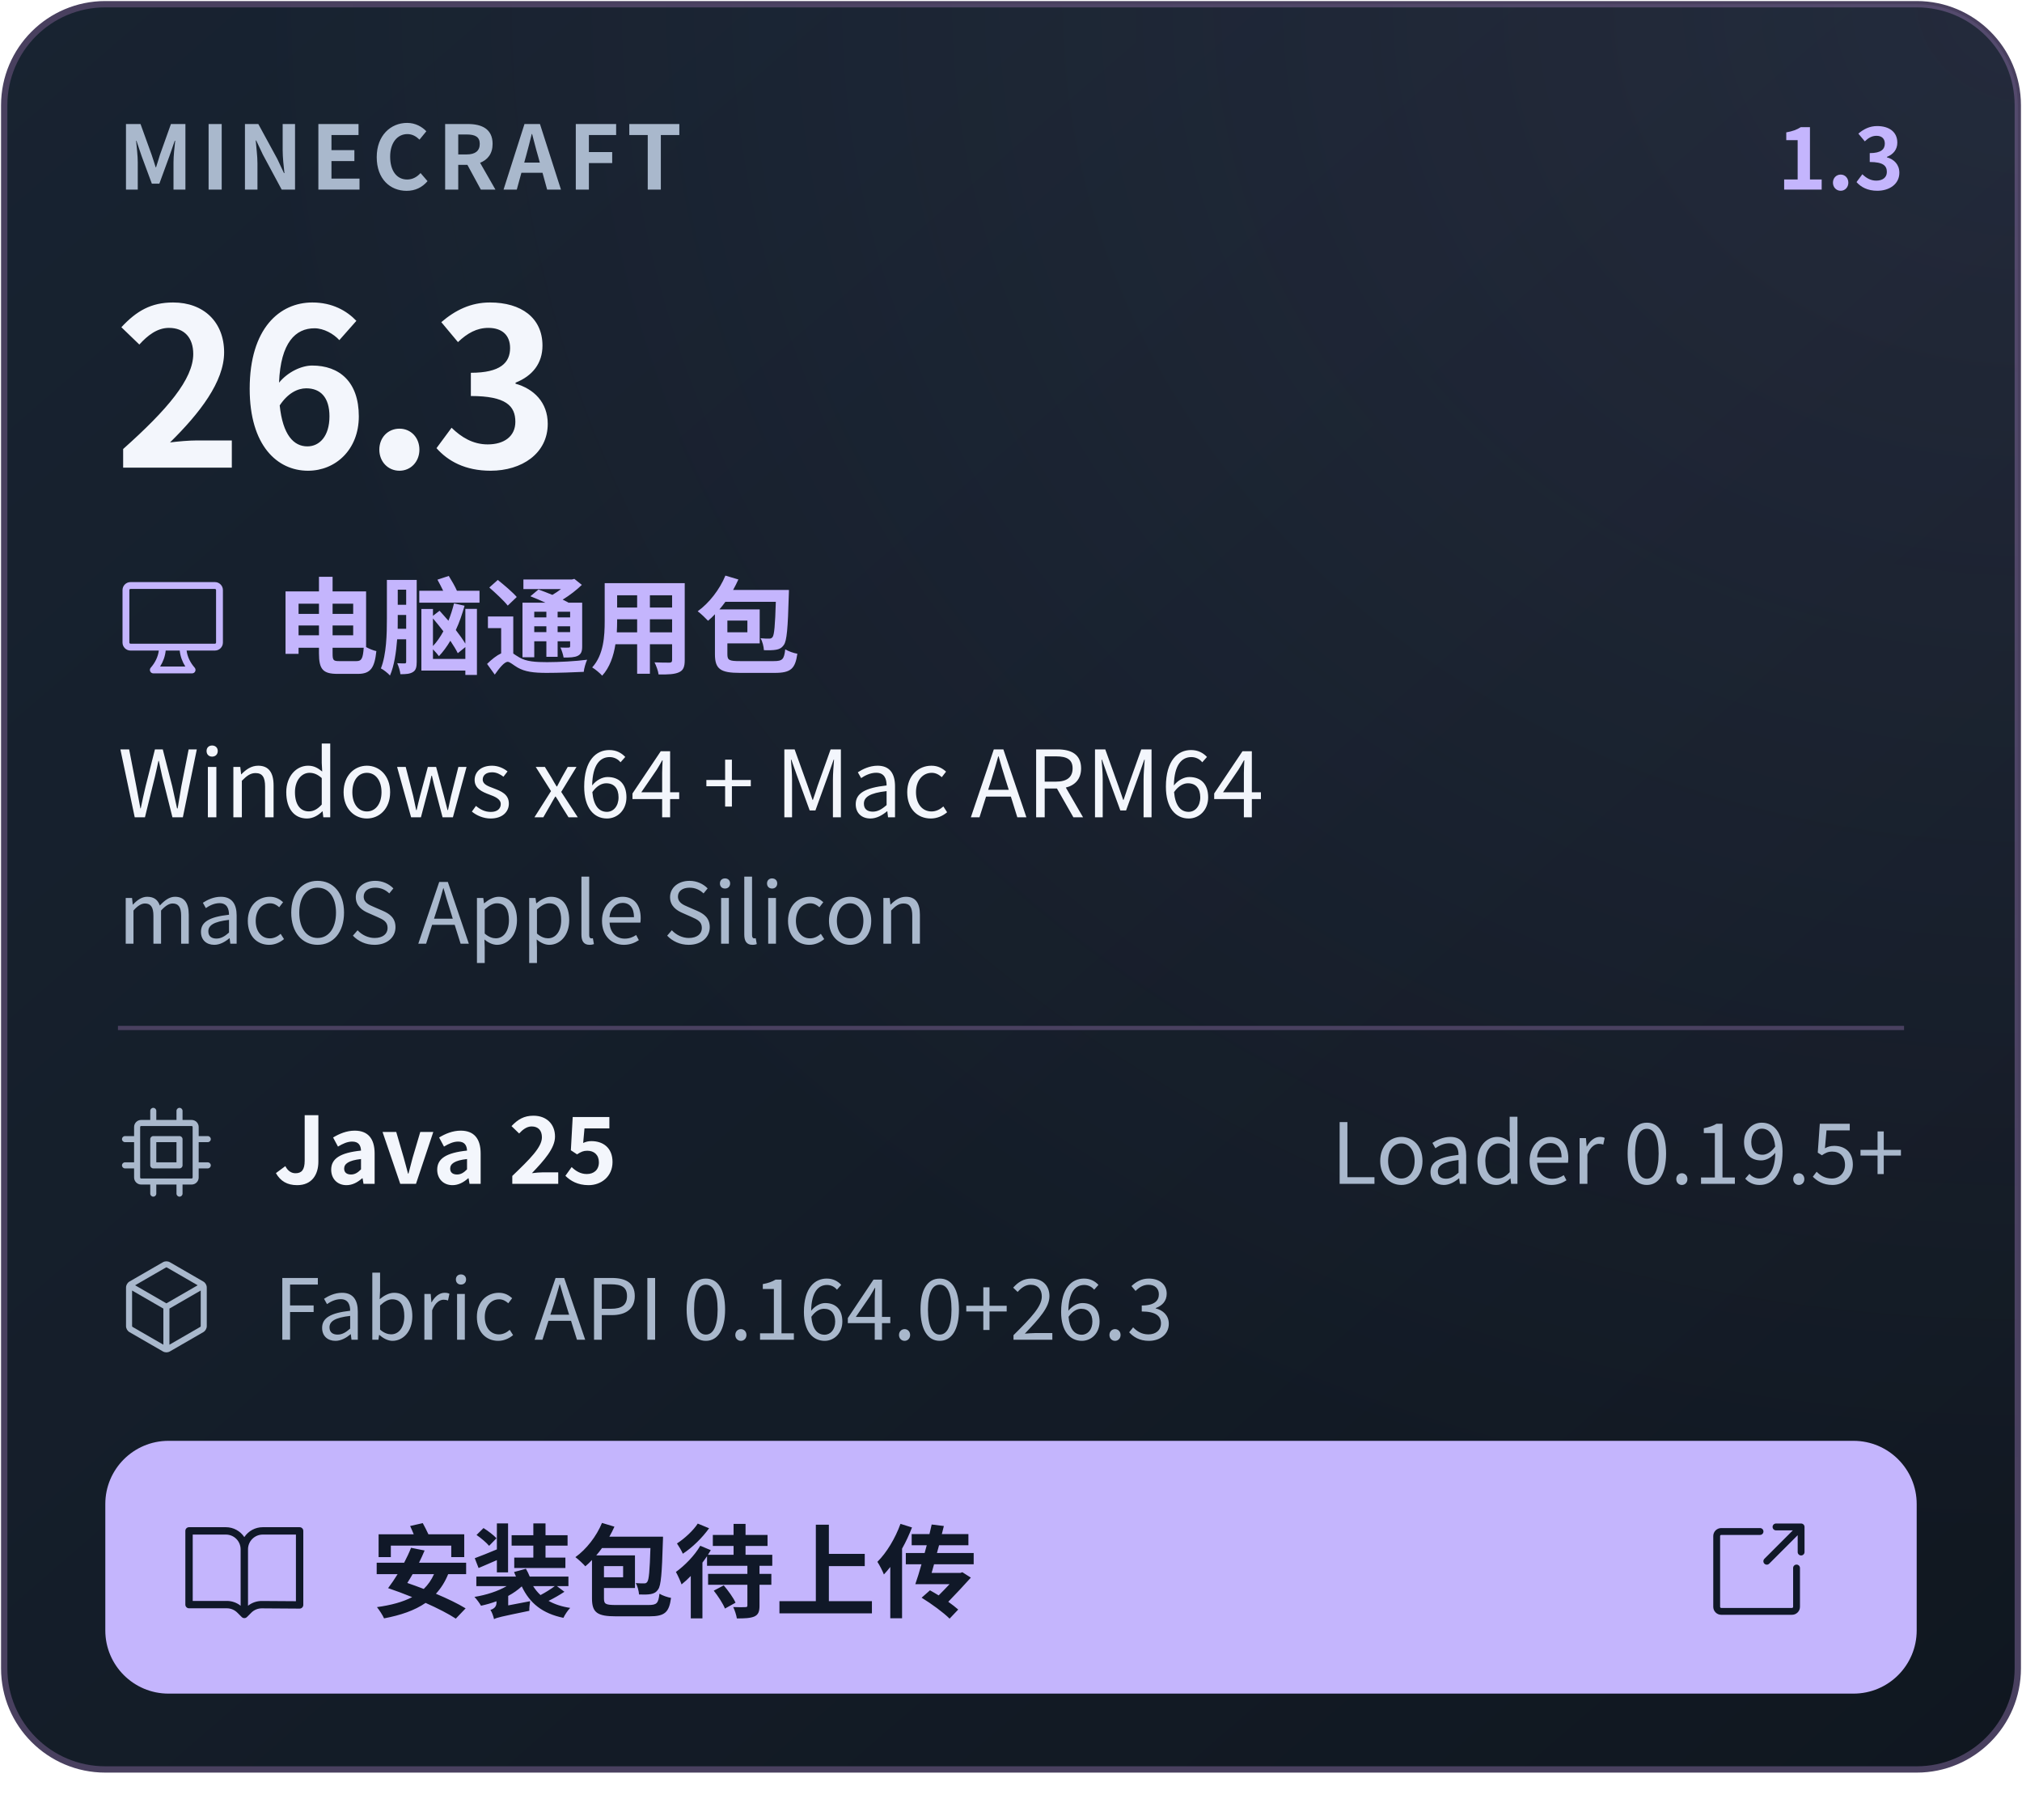
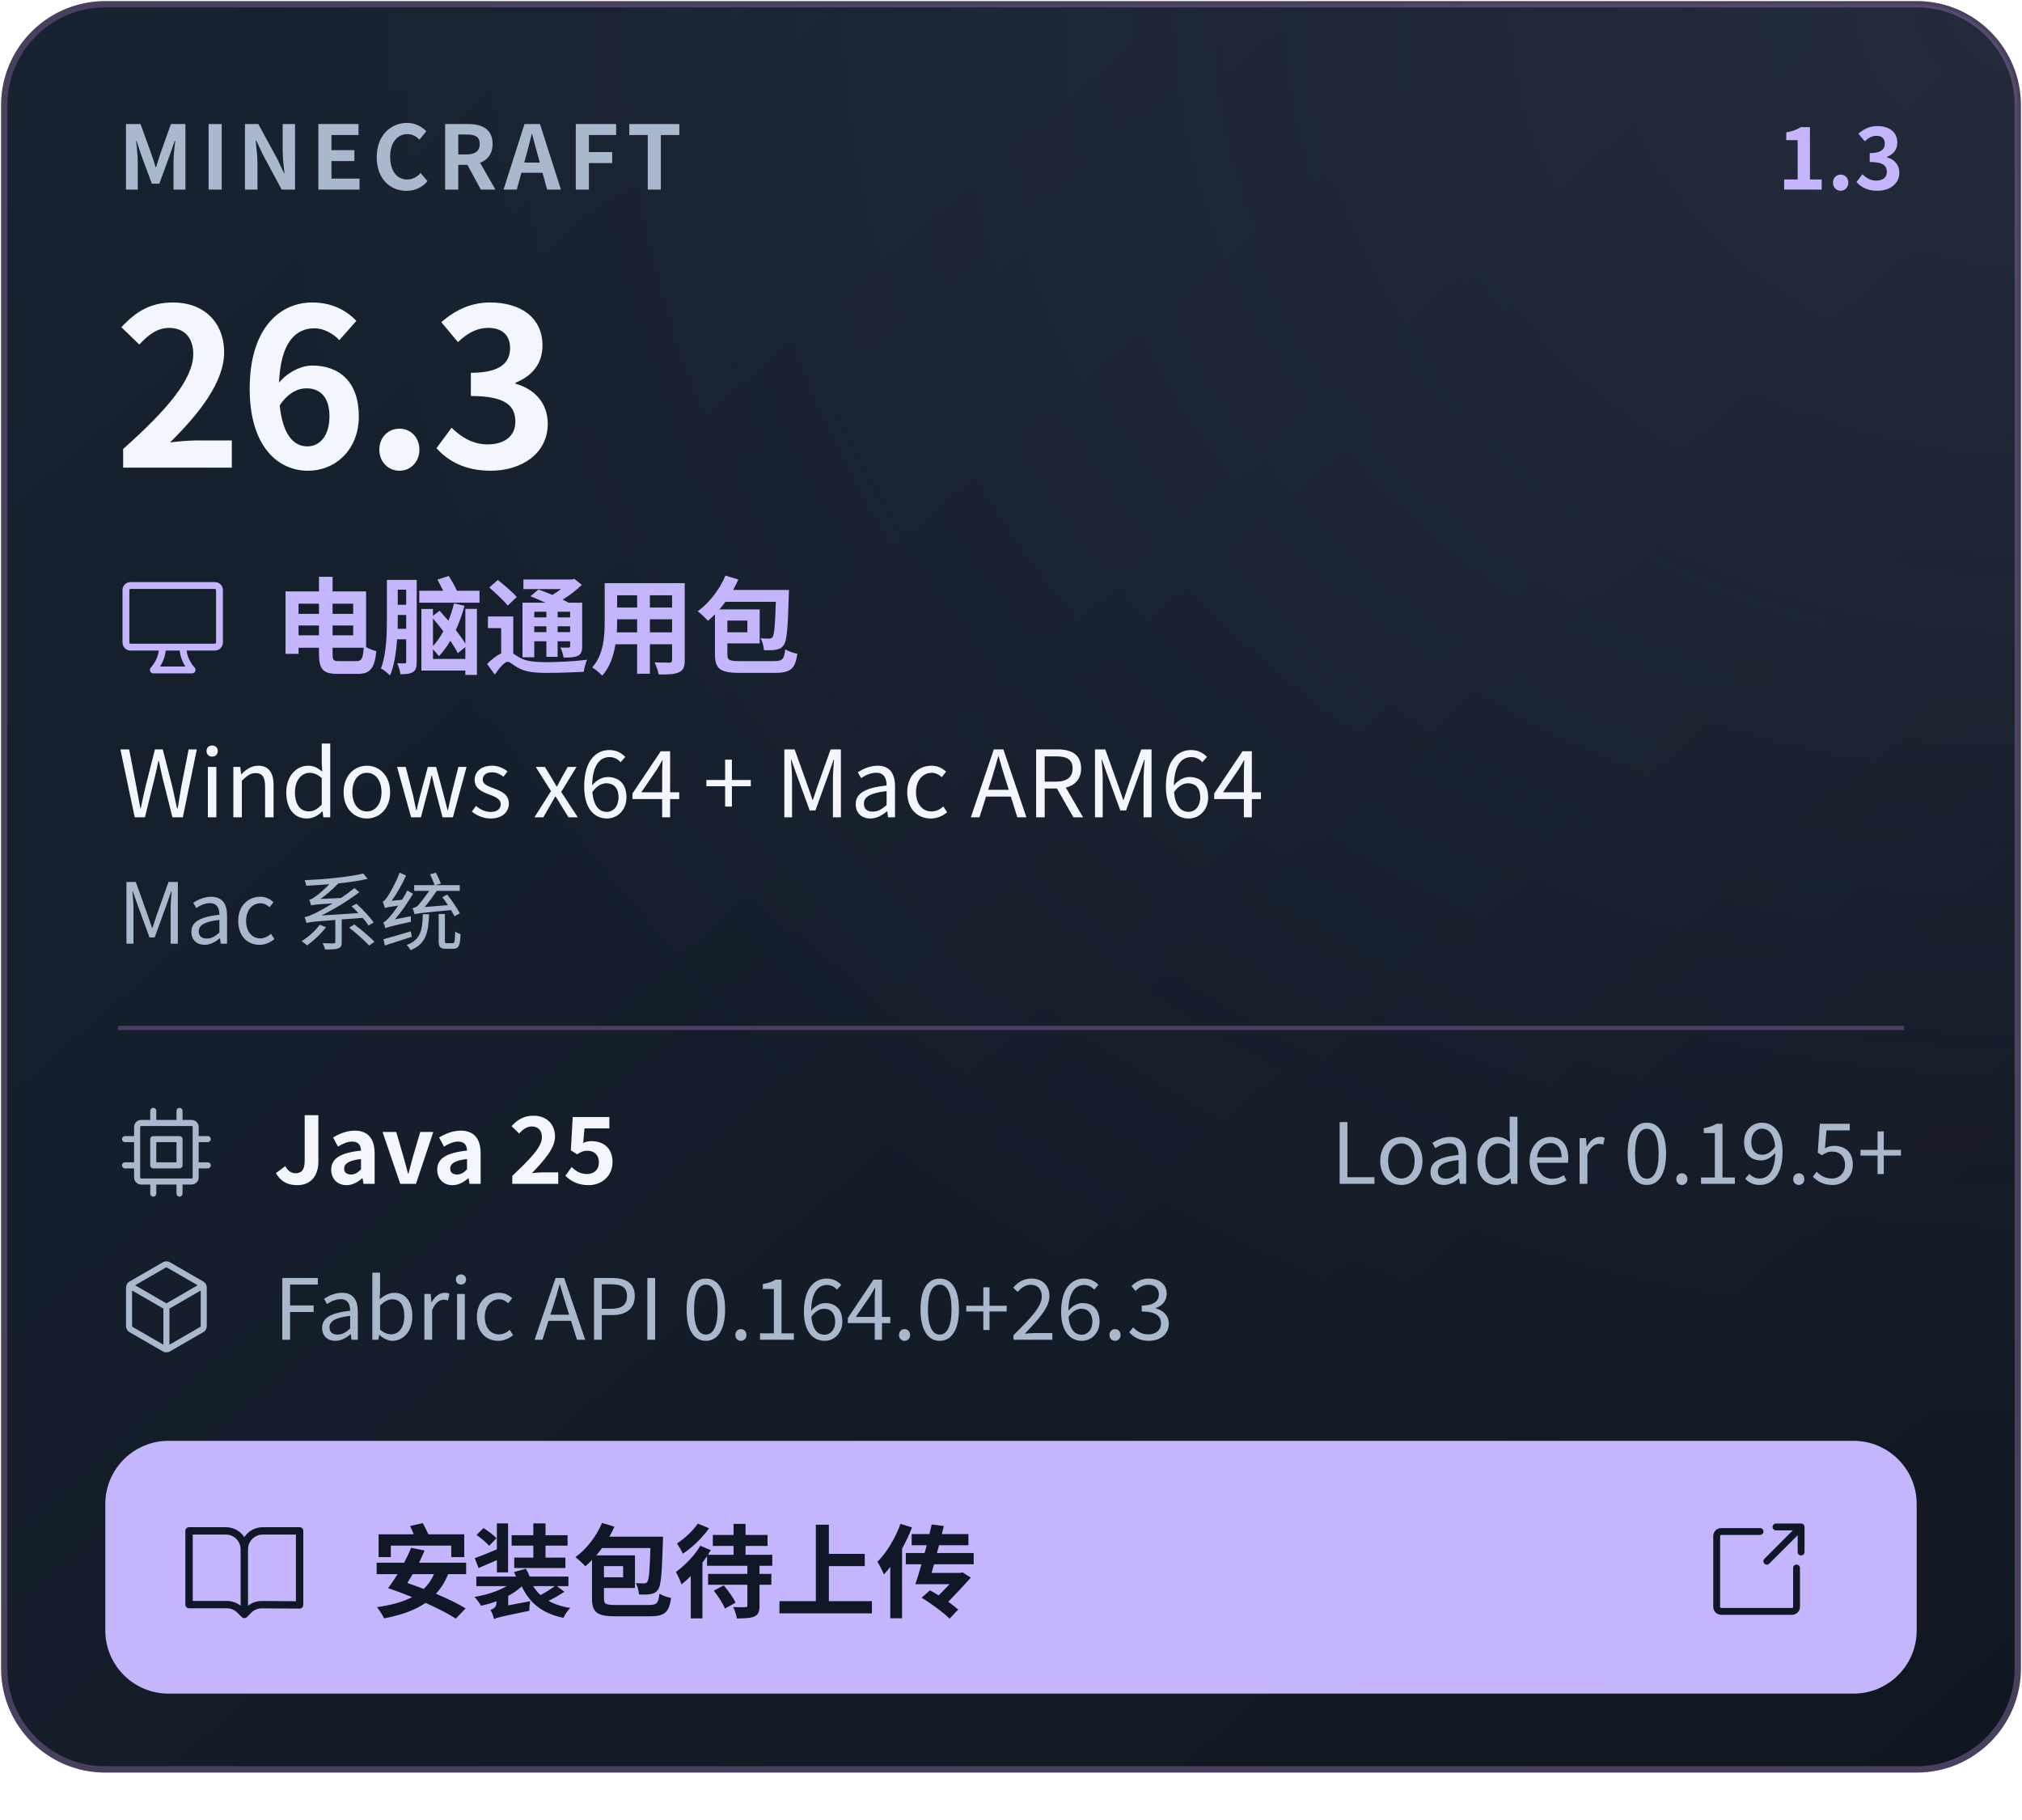
- <svg xmlns="http://www.w3.org/2000/svg" width="480" height="432" viewBox="0 0 480 432" role="img" aria-label="Minecraft 26.3 · yiyiaddon 1.3 电脑通用包 · Windows x64 与 Apple Silicon macOS ARM64 · Java 25 · Fabric API 0.164.0+26.3 · 安装包待上传 查看安装要求">
+ <svg xmlns="http://www.w3.org/2000/svg" width="480" height="432" viewBox="0 0 480 432" role="img" aria-label="Minecraft 26.3 · yiyiaddon 1.3 电脑通用包 · Windows x64 与 Mac 系统 ARM64 · Java 25 · Fabric API 0.164.0+26.3 · 安装包待上传 查看安装要求">
  <defs>
    <linearGradient id="bg" x1="0" y1="0" x2="1" y2="1">
      <stop stop-color="#182331" />
      <stop offset="1" stop-color="#101720" />
    </linearGradient>
    <radialGradient id="glow" cx="100%" cy="0%" r="110%">
      <stop stop-color="#C4B5FD" stop-opacity=".09" />
      <stop offset=".8" stop-color="#C4B5FD" stop-opacity="0" />
    </radialGradient>
  </defs>
  <g font-family="Segoe UI, Microsoft YaHei, Noto Sans CJK SC, PingFang SC, Arial, sans-serif">
    <rect x="1" y="1" width="478" height="419" rx="24" fill="url(#bg)" stroke="#49405F" stroke-width="1.5" />
    <rect x="1" y="1" width="478" height="419" rx="24" fill="url(#glow)" />
    <text x="28" y="45" font-size="21" fill="#A9B8CC" font-weight="600" letter-spacing="1.7">MINECRAFT</text>
    <text x="452" y="45" font-size="20" fill="#C4B5FD" font-weight="650" text-anchor="end">1.3</text>
    <text x="27" y="111" font-size="52" fill="#F3F6FC" font-weight="700" letter-spacing="-1">26.3</text>
    <g transform="translate(28 136) scale(1.083333)" fill="#C4B5FD">
      <path d="M8.954 17H2.75A1.75 1.75 0 0 1 1 15.25V3.75C1 2.784 1.784 2 2.75 2h18.5c.966 0 1.75.784 1.75 1.75v11.5A1.75 1.75 0 0 1 21.25 17h-6.204c.171 1.375.805 2.652 1.769 3.757A.752.752 0 0 1 16.25 22h-8.5a.75.75 0 0 1-.565-1.243c.964-1.105 1.598-2.382 1.769-3.757ZM21.5 3.75a.25.25 0 0 0-.25-.25H2.75a.25.25 0 0 0-.25.25v11.5c0 .138.112.25.25.25h18.5a.25.25 0 0 0 .25-.25ZM13.537 17h-3.074c-.126 1.266-.564 2.445-1.223 3.5h5.52c-.659-1.055-1.098-2.234-1.223-3.5Z" />
    </g>
    <text x="65" y="158" font-size="25" fill="#C4B5FD" font-weight="600">电脑通用包</text>
    <text x="28" y="194" font-size="22" fill="#F3F6FC" font-weight="500">Windows x64 + Mac ARM64</text>
-     <text x="28" y="224" font-size="20" fill="#A9B8CC">macOS Apple Silicon</text>
+     <text x="28" y="224" font-size="20" fill="#A9B8CC">Mac 系统</text>
    <path d="M28 244H452" stroke="#49405F" />
    <g transform="translate(28 262) scale(0.9583333)" fill="#A9B8CC">
      <path d="M8.75 8h6.5a.75.75 0 0 1 .75.75v6.5a.75.75 0 0 1-.75.75h-6.5a.75.75 0 0 1-.75-.75v-6.5A.75.75 0 0 1 8.75 8Zm.75 6.5h5v-5h-5Z" />
      <path d="M15.25 1a.75.75 0 0 1 .75.75V4h2.25c.966 0 1.75.784 1.75 1.75V8h2.25a.75.75 0 0 1 0 1.5H20v5h2.25a.75.75 0 0 1 0 1.5H20v2.25A1.75 1.75 0 0 1 18.25 20H16v2.25a.75.75 0 0 1-1.5 0V20h-5v2.25a.75.75 0 0 1-1.5 0V20H5.75A1.75 1.75 0 0 1 4 18.25V16H1.75a.75.75 0 0 1 0-1.5H4v-5H1.75a.75.75 0 0 1 0-1.5H4V5.75C4 4.784 4.784 4 5.75 4H8V1.75a.75.75 0 0 1 1.5 0V4h5V1.75a.75.75 0 0 1 .75-.75Zm3 17.5a.25.25 0 0 0 .25-.25V5.75a.25.25 0 0 0-.25-.25H5.75a.25.25 0 0 0-.25.25v12.5c0 .138.112.25.25.25Z" />
    </g>
    <text x="65" y="281" font-size="22" fill="#F3F6FC" font-weight="600">Java 25</text>
    <text x="452" y="281" font-size="20" fill="#A9B8CC" text-anchor="end">Loader 0.19.5+</text>
    <g transform="translate(28 299) scale(0.9583333)" fill="#A9B8CC">
      <path d="M12.876.64V.639l8.25 4.763c.541.313.875.89.875 1.515v9.525a1.75 1.75 0 0 1-.875 1.516l-8.25 4.762a1.748 1.748 0 0 1-1.75 0l-8.25-4.763a1.75 1.75 0 0 1-.875-1.515V6.917c0-.625.334-1.202.875-1.515L11.126.64a1.748 1.748 0 0 1 1.75 0Zm-1 1.298L4.251 6.34l7.75 4.474 7.75-4.474-7.625-4.402a.248.248 0 0 0-.25 0Zm.875 19.123 7.625-4.402a.25.25 0 0 0 .125-.216V7.639l-7.75 4.474ZM3.501 7.64v8.803c0 .09.048.172.125.216l7.625 4.402v-8.947Z" />
    </g>
    <text x="65" y="318" font-size="20" fill="#A9B8CC">Fabric API  0.164.0+26.3</text>
    <rect x="25" y="342" width="430" height="60" rx="15" fill="#C4B5FD" />
    <g transform="translate(44 359) scale(1.166667)" fill="#101828">
      <path d="M0 3.75A.75.75 0 0 1 .75 3h7.497c1.566 0 2.945.8 3.751 2.014A4.495 4.495 0 0 1 15.75 3h7.5a.75.75 0 0 1 .75.75v15.063a.752.752 0 0 1-.755.75l-7.682-.052a3 3 0 0 0-2.142.878l-.89.891a.75.75 0 0 1-1.061 0l-.902-.901a2.996 2.996 0 0 0-2.121-.879H.75a.75.75 0 0 1-.75-.75Zm12.75 15.232a4.503 4.503 0 0 1 2.823-.971l6.927.047V4.5h-6.75a3 3 0 0 0-3 3ZM11.247 7.497a3 3 0 0 0-3-2.997H1.5V18h6.947c1.018 0 2.006.346 2.803.98Z" />
    </g>
    <text x="88" y="382" font-size="24" fill="#101828" font-weight="650">安装包待上传</text>
    <g transform="translate(404 360) scale(1.083333)" fill="#101828">
      <path d="M15.5 2.25a.75.75 0 0 1 .75-.75h5.5a.75.75 0 0 1 .75.75v5.5a.75.75 0 0 1-1.5 0V4.06l-6.22 6.22a.75.75 0 1 1-1.06-1.06L19.94 3h-3.69a.75.75 0 0 1-.75-.75Z" />
      <path d="M2.5 4.25c0-.966.784-1.75 1.75-1.75h8.5a.75.75 0 0 1 0 1.5h-8.5a.25.25 0 0 0-.25.25v15.5c0 .138.112.25.25.25h15.5a.25.25 0 0 0 .25-.25v-8.5a.75.75 0 0 1 1.5 0v8.5a1.75 1.75 0 0 1-1.75 1.75H4.25a1.75 1.75 0 0 1-1.75-1.75V4.25Z" />
    </g>
  </g>
</svg>
